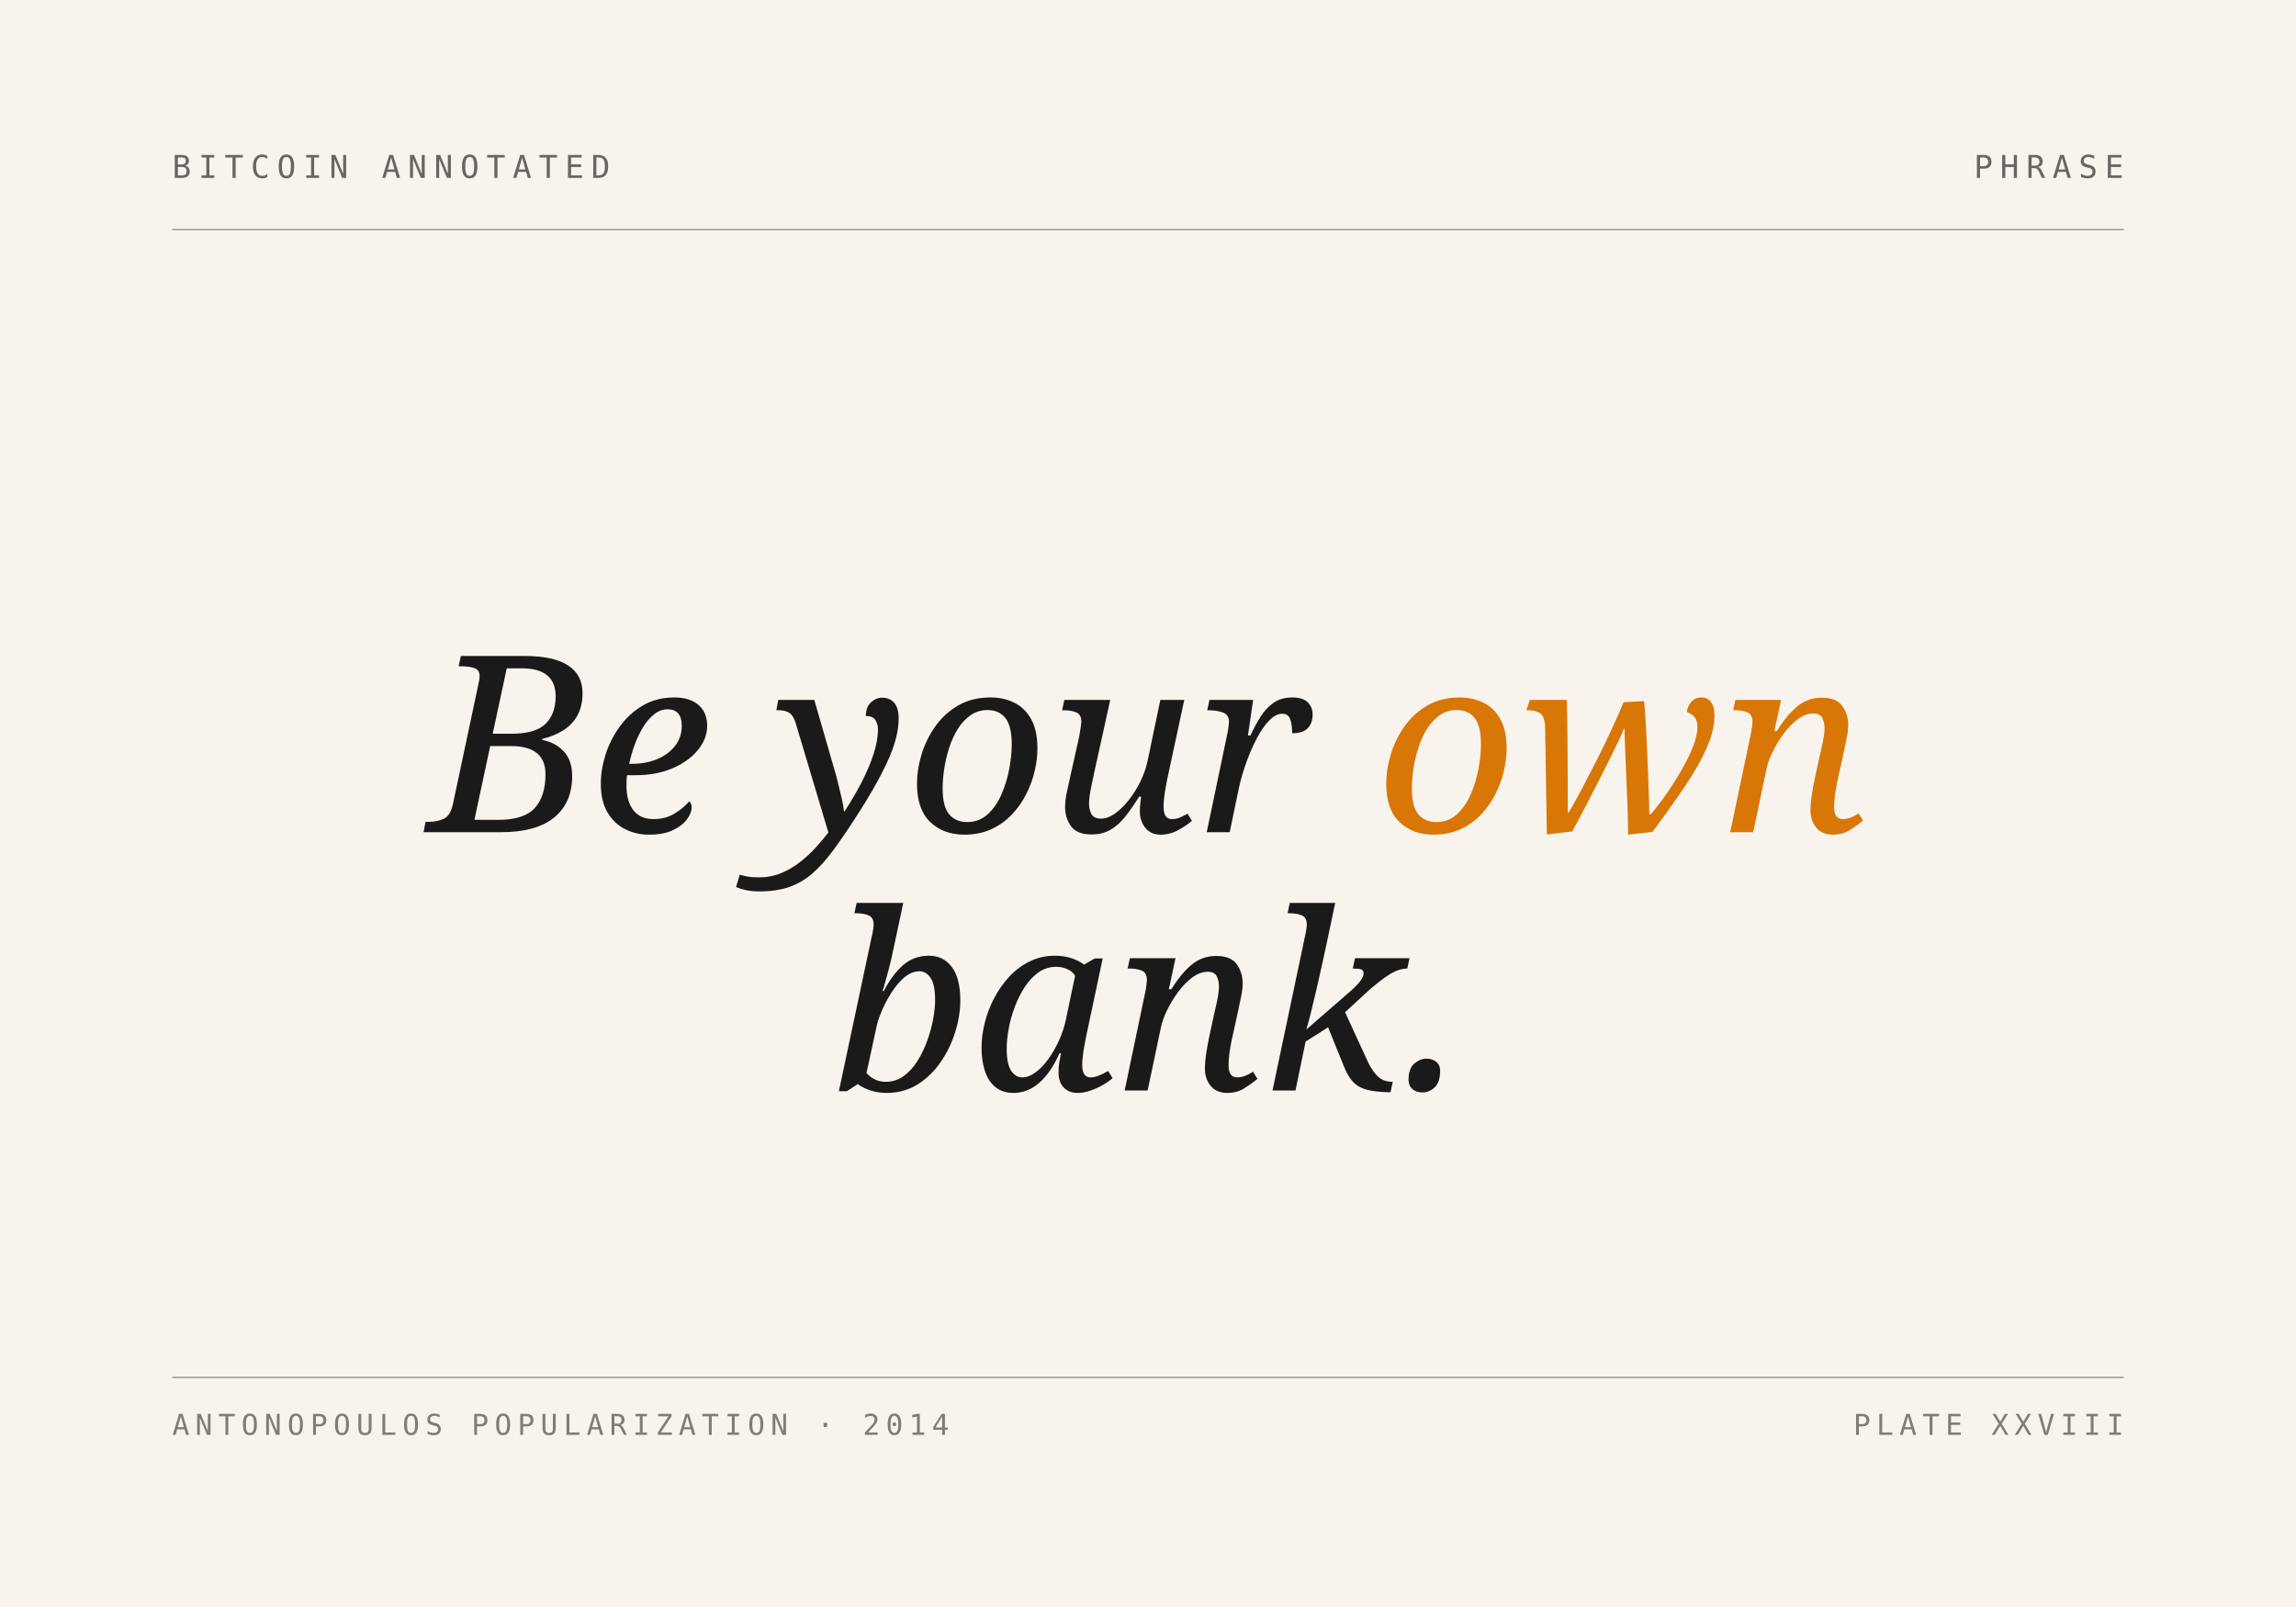
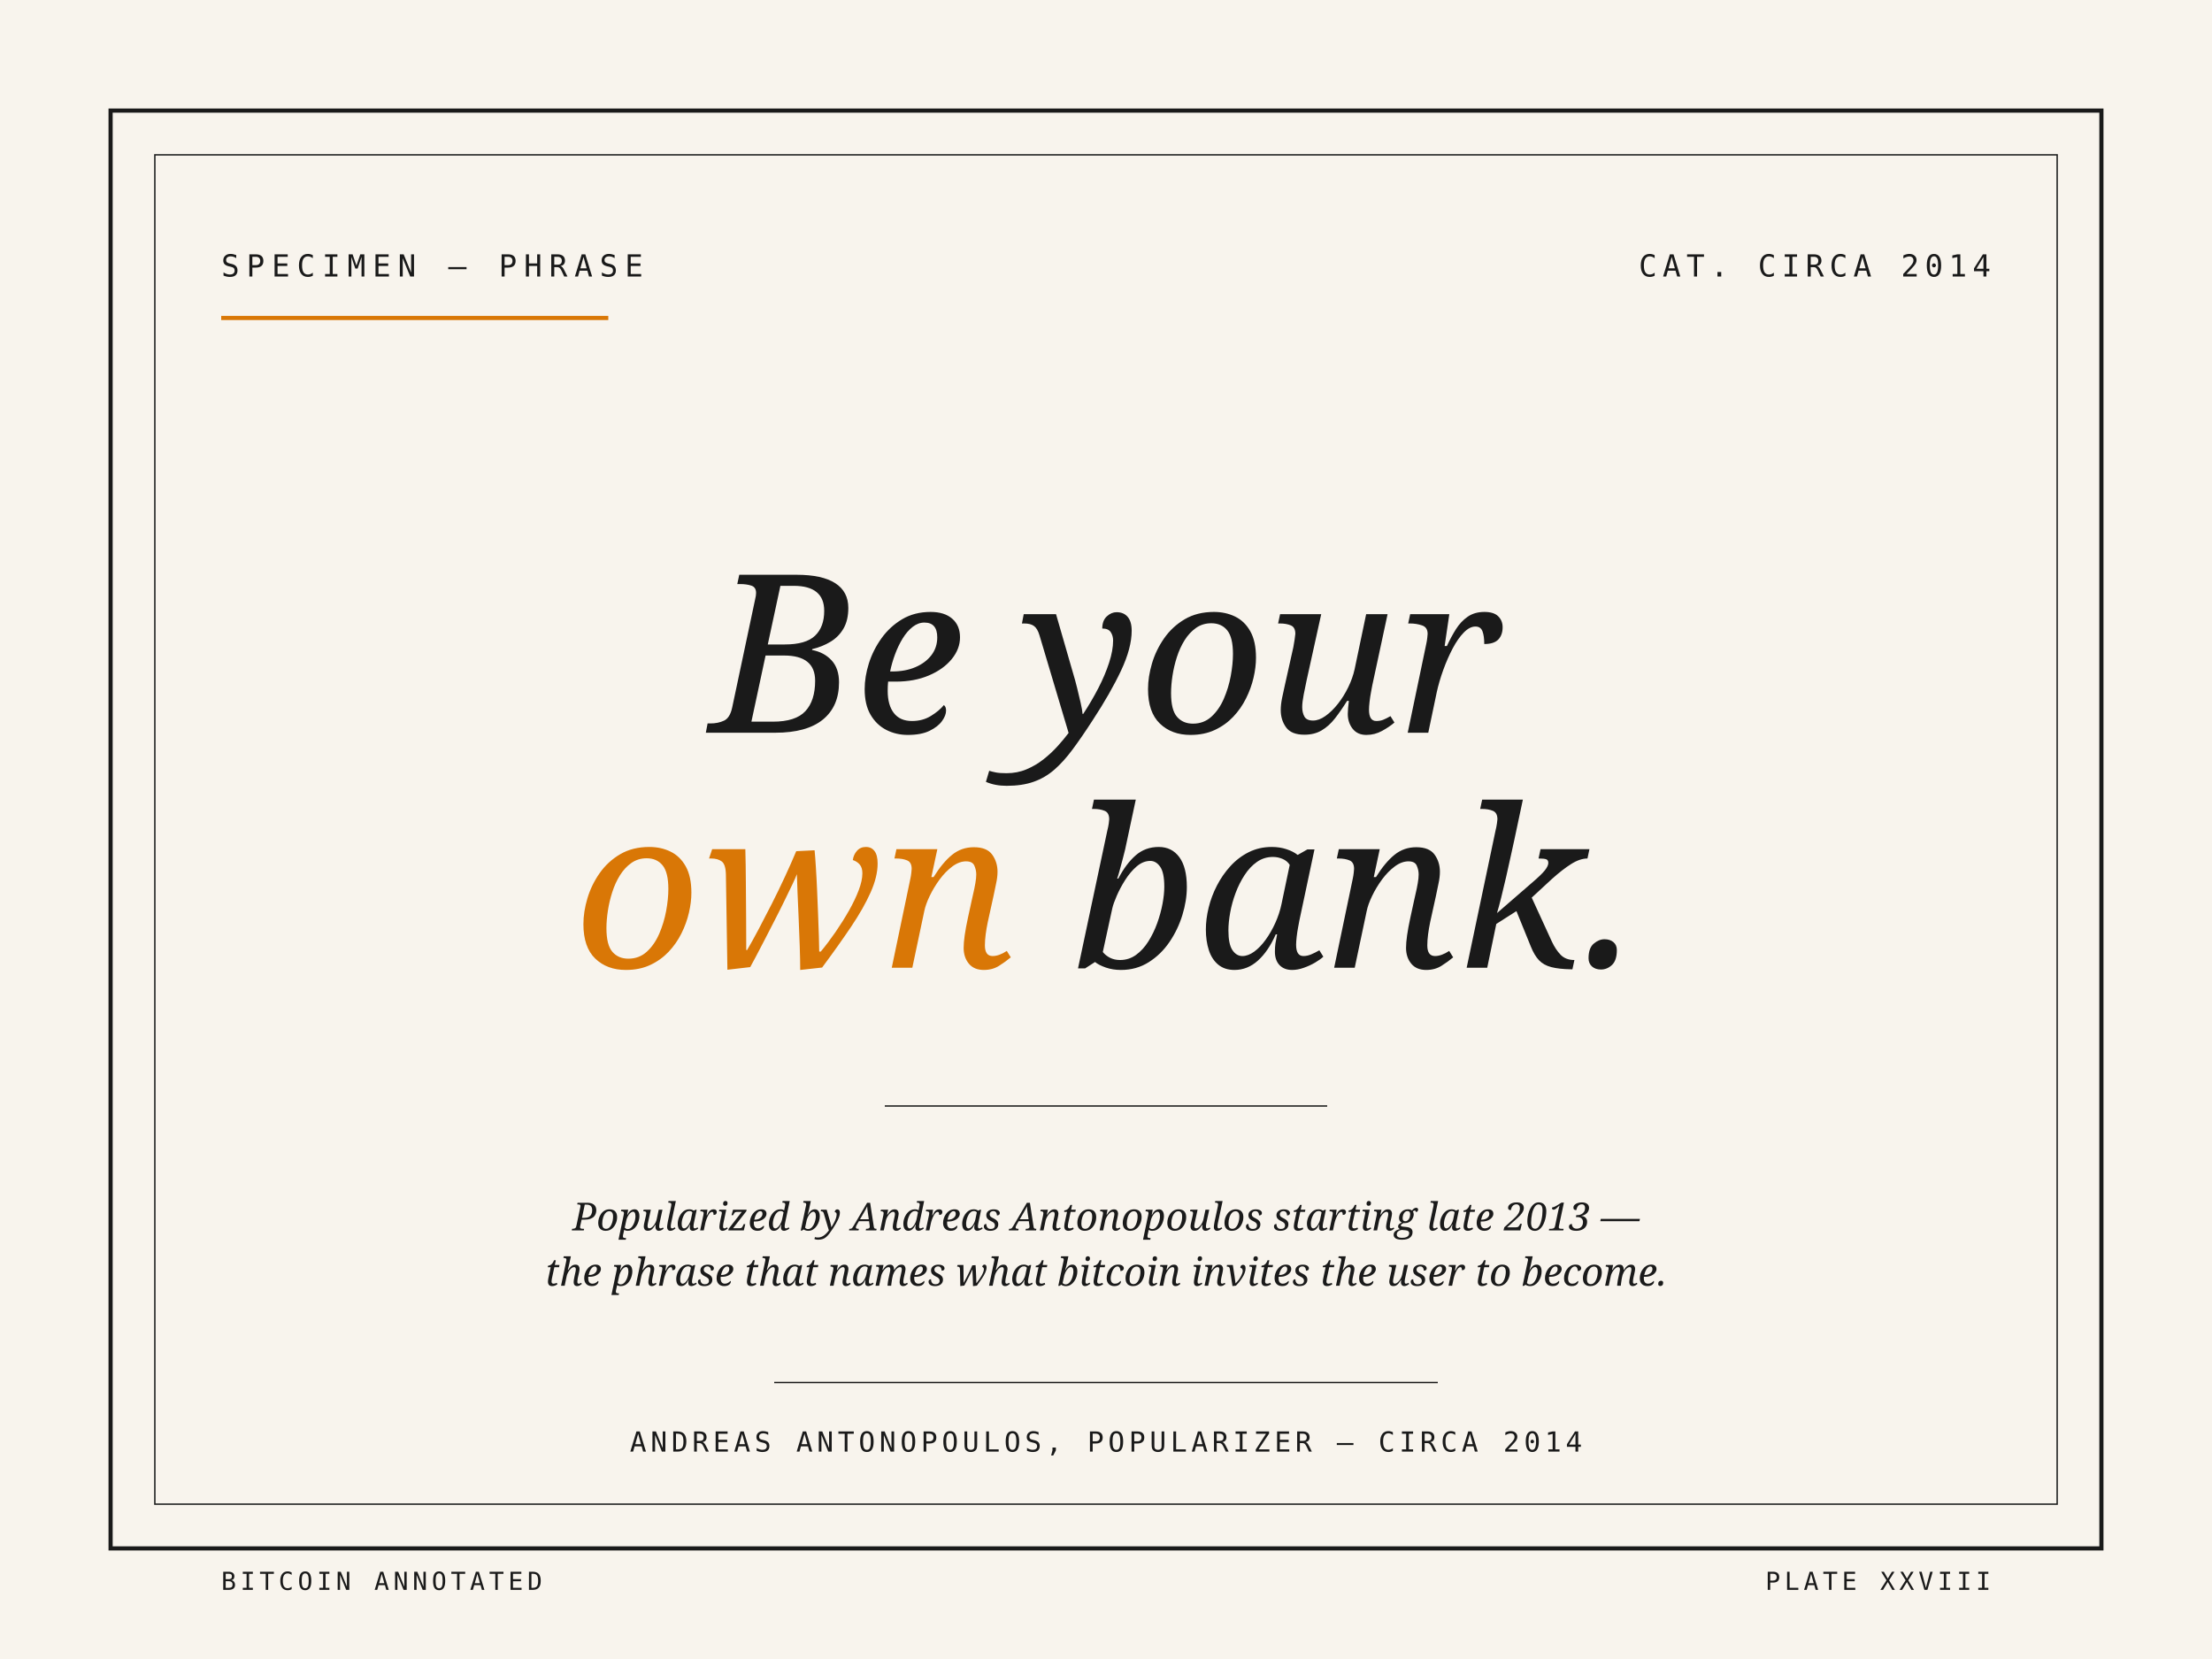
- <svg xmlns="http://www.w3.org/2000/svg" viewBox="0 0 800 560" width="800" height="560">
-   <rect width="800" height="560" fill="#f8f4ed" />
-   <line x1="60" y1="80" x2="740" y2="80" stroke="#1a1a1a" stroke-width="0.5" opacity="0.4" />
-   <line x1="60" y1="480" x2="740" y2="480" stroke="#1a1a1a" stroke-width="0.5" opacity="0.4" />
-   <text x="60" y="62" font-family="JetBrains Mono, ui-monospace, monospace" font-size="11" letter-spacing="2.5" fill="#1a1a1a" opacity="0.65">BITCOIN ANNOTATED</text>
-   <text x="740" y="62" font-family="JetBrains Mono, ui-monospace, monospace" font-size="11" letter-spacing="2.5" fill="#1a1a1a" opacity="0.65" text-anchor="end">PHRASE</text>
-   <text x="400" y="290" font-family="EB Garamond, Georgia, serif" font-style="italic" font-size="86" fill="#1a1a1a" text-anchor="middle">Be your <tspan fill="#d97706">own</tspan>
-   </text>
-   <text x="400" y="380" font-family="EB Garamond, Georgia, serif" font-style="italic" font-size="86" fill="#1a1a1a" text-anchor="middle">bank.</text>
-   <text x="60" y="500" font-family="JetBrains Mono, ui-monospace, monospace" font-size="10" letter-spacing="2" fill="#1a1a1a" opacity="0.55">ANTONOPOULOS POPULARIZATION · 2014</text>
-   <text x="740" y="500" font-family="JetBrains Mono, ui-monospace, monospace" font-size="10" letter-spacing="2" fill="#1a1a1a" opacity="0.55" text-anchor="end">PLATE XXVIII</text>
+ <svg xmlns="http://www.w3.org/2000/svg" viewBox="0 0 800 600" width="800" height="600">
+   <rect width="800" height="600" fill="#f8f4ed" />
+   <rect x="40" y="40" width="720" height="520" fill="none" stroke="#1a1a1a" stroke-width="1.5" />
+   <rect x="56" y="56" width="688" height="488" fill="none" stroke="#1a1a1a" stroke-width="0.5" />
+   <text x="80" y="100" font-family="JetBrains Mono, monospace" font-size="11" fill="#1a1a1a" letter-spacing="2.5">SPECIMEN — PHRASE</text>
+   <line x1="80" y1="115" x2="220" y2="115" stroke="#d97706" stroke-width="1.5" />
+   <text x="720" y="100" font-family="JetBrains Mono, monospace" font-size="11" fill="#1a1a1a" letter-spacing="2" text-anchor="end">CAT. CIRCA 2014</text>
+   <text x="400" y="265" font-family="EB Garamond, Garamond, serif" font-style="italic" font-size="80" fill="#1a1a1a" text-anchor="middle" font-weight="500">Be your</text>
+   <text x="400" y="350" font-family="EB Garamond, Garamond, serif" font-style="italic" font-size="80" fill="#1a1a1a" text-anchor="middle" font-weight="500">
+     <tspan fill="#d97706">own</tspan> bank.</text>
+   <line x1="320" y1="400" x2="480" y2="400" stroke="#1a1a1a" stroke-width="0.5" />
+   <text x="400" y="445" font-family="EB Garamond, Garamond, serif" font-style="italic" font-size="14" fill="#1a1a1a" text-anchor="middle">Popularized by Andreas Antonopoulos starting late 2013 —</text>
+   <text x="400" y="465" font-family="EB Garamond, Garamond, serif" font-style="italic" font-size="14" fill="#1a1a1a" text-anchor="middle">the phrase that names what bitcoin invites the user to become.</text>
+   <line x1="280" y1="500" x2="520" y2="500" stroke="#1a1a1a" stroke-width="0.5" />
+   <text x="400" y="525" font-family="JetBrains Mono, monospace" font-size="10" fill="#1a1a1a" letter-spacing="1.5" text-anchor="middle">ANDREAS ANTONOPOULOS, POPULARIZER — CIRCA 2014</text>
+   <text x="80" y="575" font-family="JetBrains Mono, monospace" font-size="9" fill="#1a1a1a" letter-spacing="1.5">BITCOIN ANNOTATED</text>
+   <text x="720" y="575" font-family="JetBrains Mono, monospace" font-size="9" fill="#1a1a1a" letter-spacing="1.5" text-anchor="end">PLATE XXVIII</text>
</svg>
